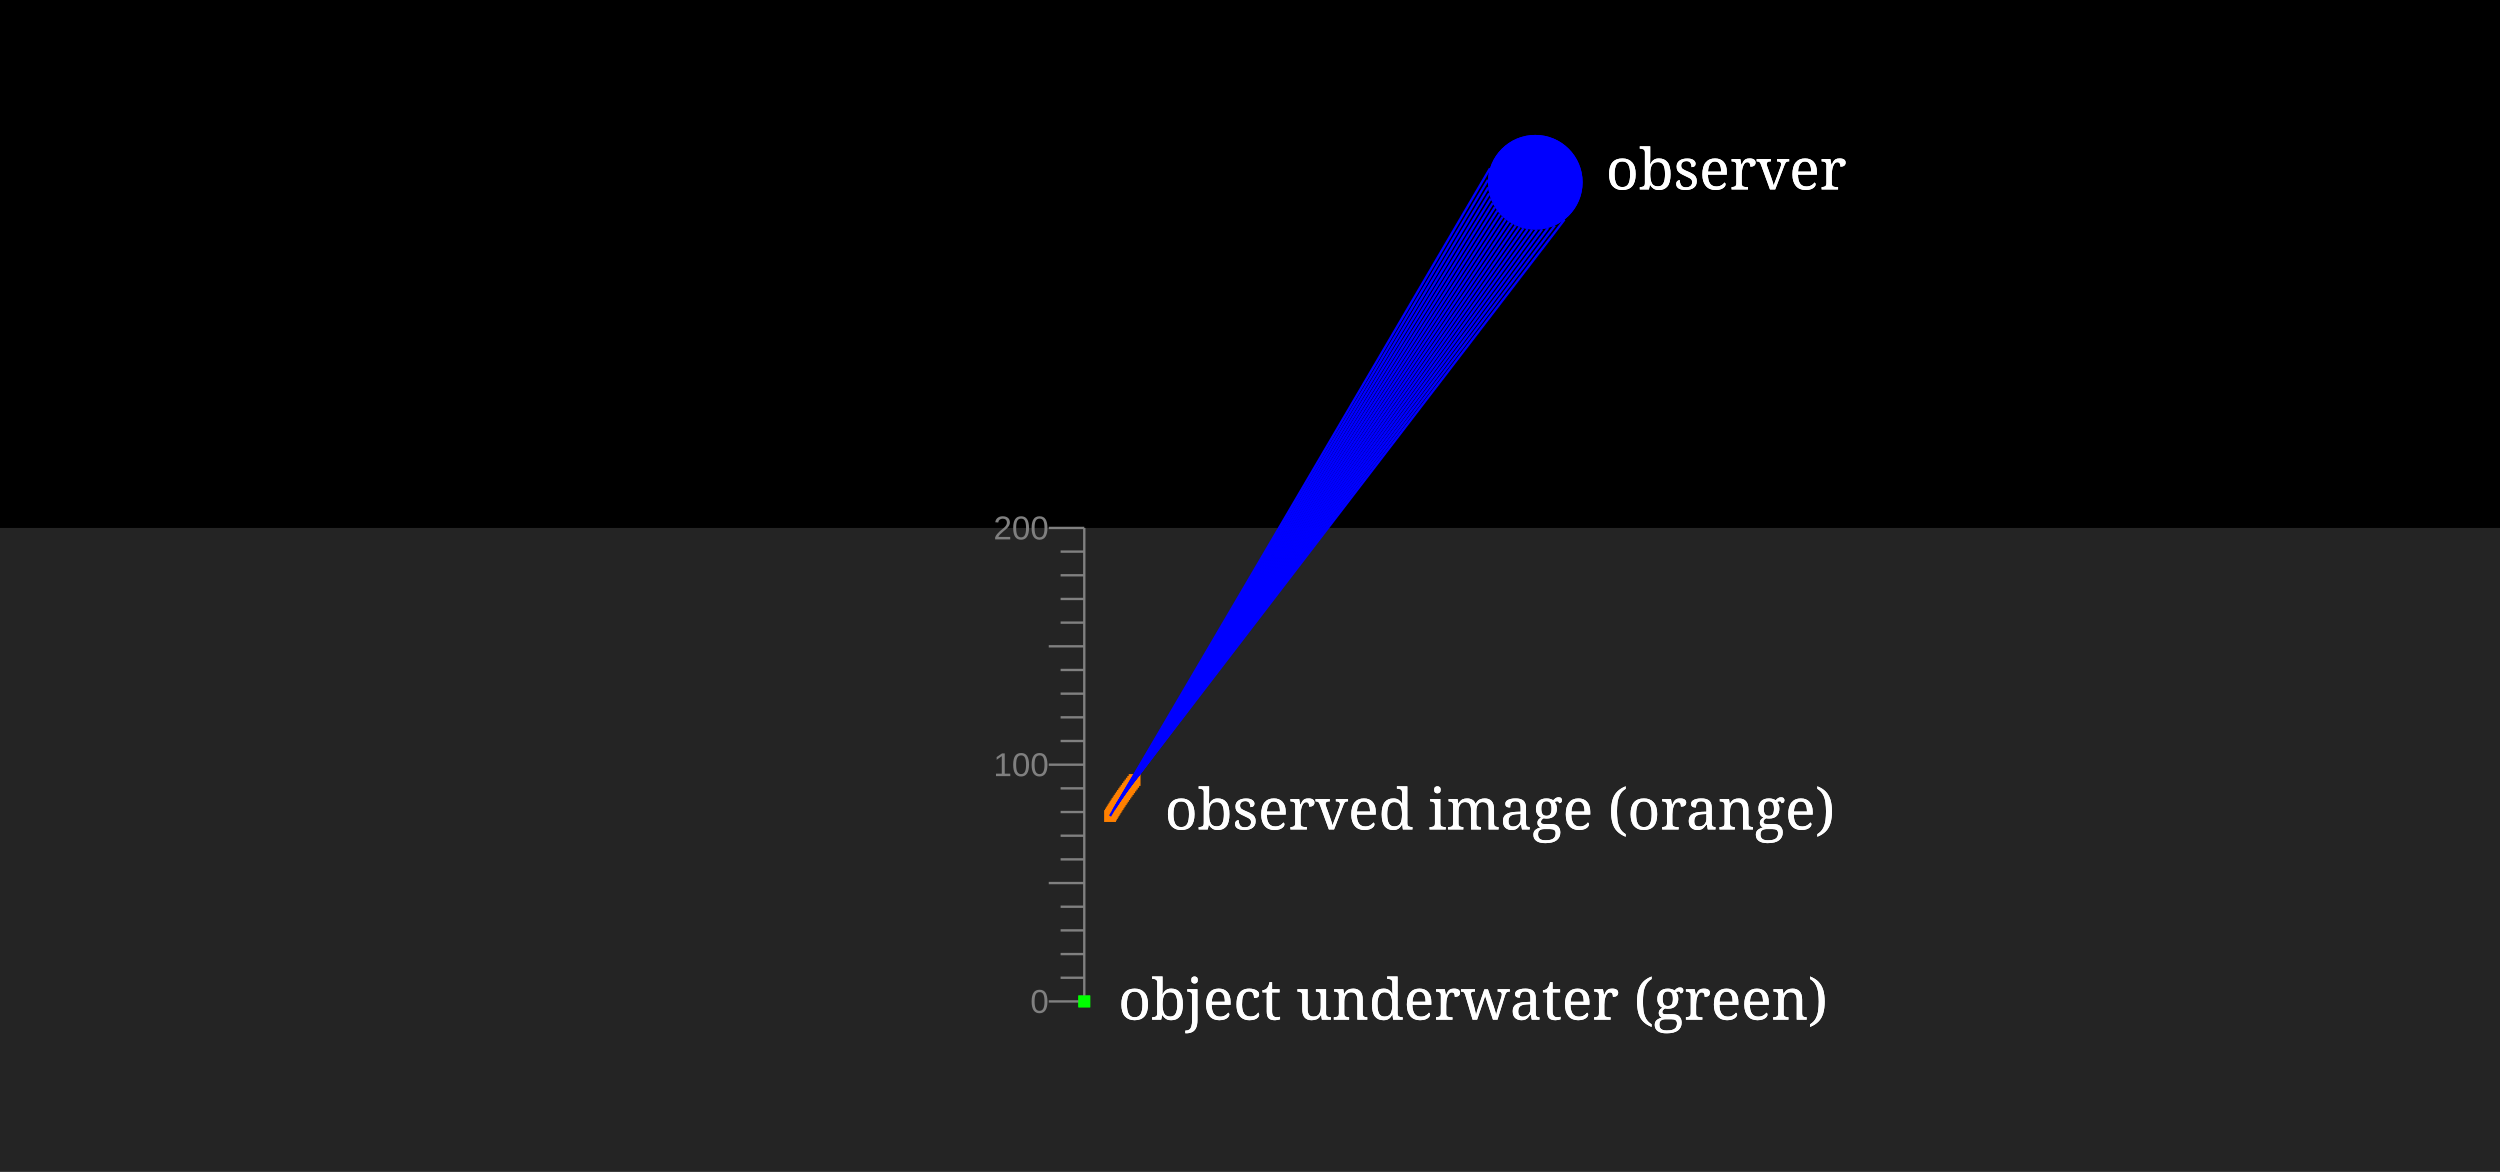
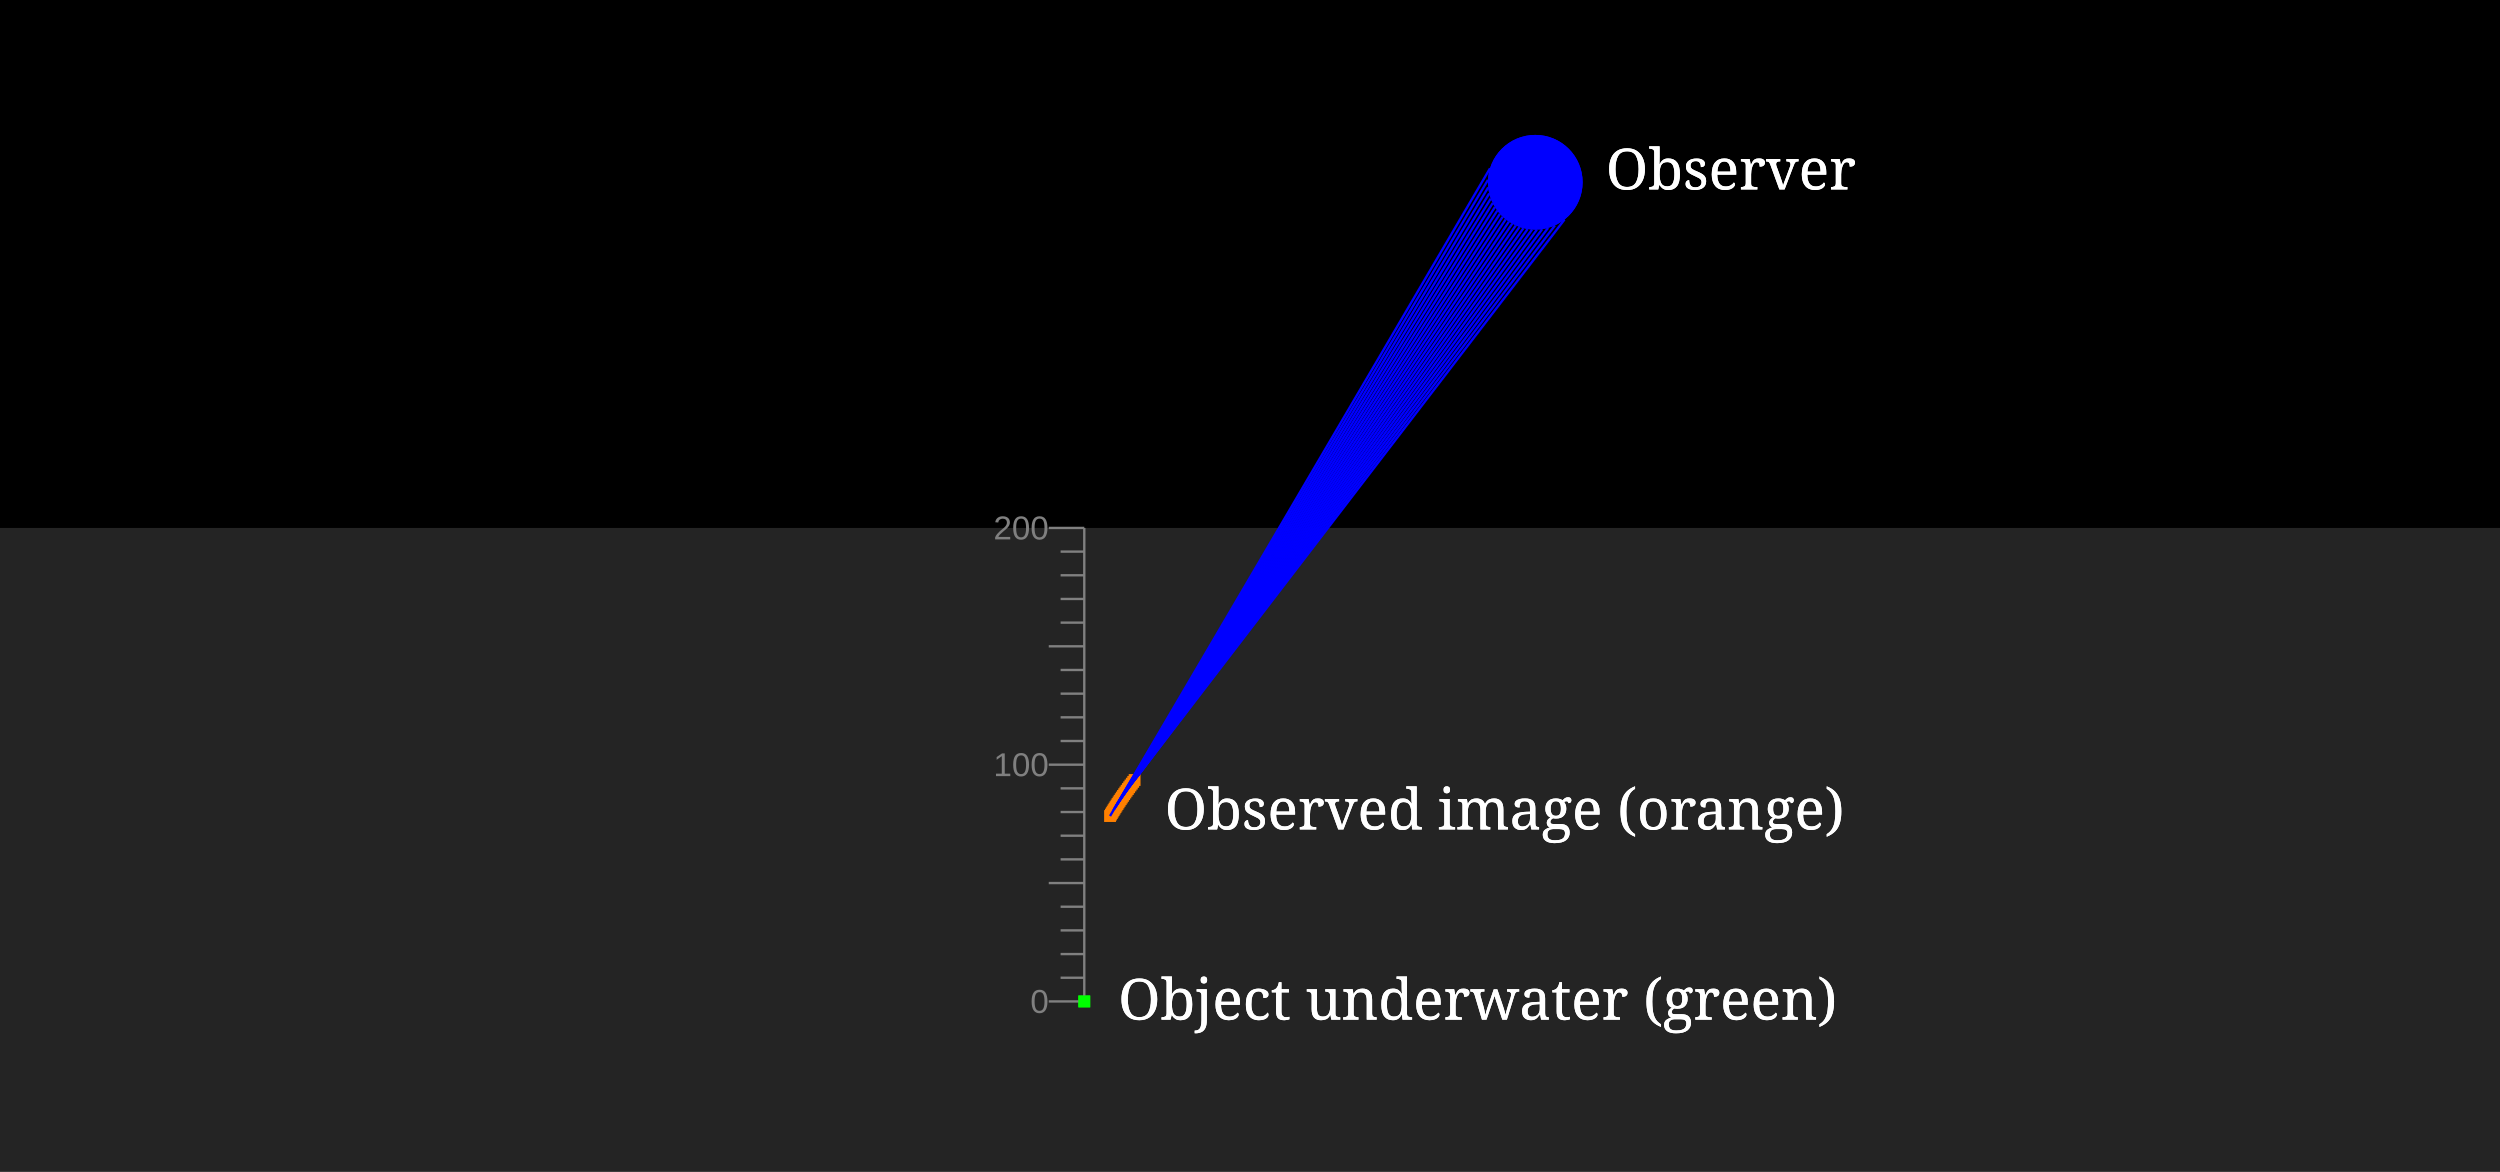
<svg xmlns="http://www.w3.org/2000/svg" version="1.1" width="1056" height="495">
  <defs />
  <g stroke="rgb(128,128,128)" stroke-miterlimit="10" stroke-dasharray="">
    <rect fill="black" stroke="none" x="0" y="0" width="1056" height="495" />
    <g />
    <path fill="white" stroke="none" paint-order="stroke fill markers" d=" M -3127.9 223 L 4203.9 223 L 4203.9 3888.9 L -3127.9 3888.9" fill-opacity="0.141" />
    <rect fill="rgb(0,255,0)" stroke="none" x="455.5" y="420.5" width="5" height="5" />
    <path fill="none" stroke="rgb(128,128,128)" paint-order="fill stroke markers" d=" M 458 423 L 458 223 M 458 423 L 443 423" stroke-miterlimit="10" stroke-dasharray="" />
    <g transform="translate(443,423) rotate(0,0,0)">
      <text fill="rgb(128,128,128)" stroke="none" font-family="Arial" font-size="14px" font-style="normal" font-weight="normal" text-decoration="normal" x="0" y="0" text-anchor="end" dominant-baseline="central">0</text>
    </g>
    <path fill="none" stroke="rgb(128,128,128)" paint-order="fill stroke markers" d=" M 458 413 L 448 413 M 458 403 L 448 403 M 458 393 L 448 393 M 458 383 L 448 383 M 458 373 L 443 373 M 458 363 L 448 363 M 458 353 L 448 353 M 458 343 L 448 343 M 458 333 L 448 333 M 458 323 L 443 323" stroke-miterlimit="10" stroke-dasharray="" />
    <g transform="translate(443,323) rotate(0,0,0)">
      <text fill="rgb(128,128,128)" stroke="none" font-family="Arial" font-size="14px" font-style="normal" font-weight="normal" text-decoration="normal" x="0" y="0" text-anchor="end" dominant-baseline="central">100</text>
    </g>
    <path fill="none" stroke="rgb(128,128,128)" paint-order="fill stroke markers" d=" M 458 313 L 448 313 M 458 303 L 448 303 M 458 293 L 448 293 M 458 283 L 448 283 M 458 273 L 443 273 M 458 263 L 448 263 M 458 253 L 448 253 M 458 243 L 448 243 M 458 233 L 448 233 M 458 223 L 443 223" stroke-miterlimit="10" stroke-dasharray="" />
    <g transform="translate(443,223) rotate(0,0,0)">
      <text fill="rgb(128,128,128)" stroke="none" font-family="Arial" font-size="14px" font-style="normal" font-weight="normal" text-decoration="normal" x="0" y="0" text-anchor="end" dominant-baseline="central">200</text>
    </g>
-     <text fill="white" stroke="none" font-family="serif" font-size="24px" font-style="normal" font-weight="normal" text-decoration="normal" x="492.033" y="357.4" text-anchor="start" dominant-baseline="text-after-edge">observed image (orange)</text>
-     <text fill="white" stroke="none" font-family="serif" font-size="24px" font-style="normal" font-weight="normal" text-decoration="normal" x="678.367" y="87.067" text-anchor="start" dominant-baseline="text-after-edge">observer</text>
-     <text fill="white" stroke="none" font-family="serif" font-size="24px" font-style="normal" font-weight="normal" text-decoration="normal" x="472.367" y="437.733" text-anchor="start" dominant-baseline="text-after-edge">object underwater (green)</text>
+     <text fill="white" stroke="none" font-family="serif" font-size="24px" font-style="normal" font-weight="normal" text-decoration="normal" x="492.033" y="357.4" text-anchor="start" dominant-baseline="text-after-edge">Observed image (orange)</text>
+     <text fill="white" stroke="none" font-family="serif" font-size="24px" font-style="normal" font-weight="normal" text-decoration="normal" x="678.367" y="87.067" text-anchor="start" dominant-baseline="text-after-edge">Observer</text>
+     <text fill="white" stroke="none" font-family="serif" font-size="24px" font-style="normal" font-weight="normal" text-decoration="normal" x="472.367" y="437.733" text-anchor="start" dominant-baseline="text-after-edge">Object underwater (green)</text>
    <rect fill="rgb(255,128,0)" stroke="none" x="476.762" y="326.973" width="5" height="5" fill-opacity="NaN" />
    <path fill="none" stroke="rgb(0,0,255)" paint-order="fill stroke markers" d=" M 660.845 92.735 L 479.262 329.473" stroke-miterlimit="10" stroke-opacity="NaN" stroke-dasharray="" />
    <rect fill="rgb(255,128,0)" stroke="none" x="476.165" y="327.752" width="5" height="5" fill-opacity="NaN" />
    <path fill="none" stroke="rgb(0,0,255)" paint-order="fill stroke markers" d=" M 656.829 95.183 L 478.665 330.252" stroke-miterlimit="10" stroke-opacity="NaN" stroke-dasharray="" />
    <rect fill="rgb(255,128,0)" stroke="none" x="475.581" y="328.522" width="5" height="5" fill-opacity="NaN" />
    <path fill="none" stroke="rgb(0,0,255)" paint-order="fill stroke markers" d=" M 653.904 96.256 L 478.081 331.022" stroke-miterlimit="10" stroke-opacity="NaN" stroke-dasharray="" />
    <rect fill="rgb(255,128,0)" stroke="none" x="475.011" y="329.283" width="5" height="5" fill-opacity="NaN" />
    <path fill="none" stroke="rgb(0,0,255)" paint-order="fill stroke markers" d=" M 651.416 96.786 L 477.511 331.783" stroke-miterlimit="10" stroke-opacity="NaN" stroke-dasharray="" />
    <rect fill="rgb(255,128,0)" stroke="none" x="474.453" y="330.036" width="5" height="5" fill-opacity="NaN" />
    <path fill="none" stroke="rgb(0,0,255)" paint-order="fill stroke markers" d=" M 649.193 96.988 L 476.953 332.536" stroke-miterlimit="10" stroke-opacity="NaN" stroke-dasharray="" />
    <rect fill="rgb(255,128,0)" stroke="none" x="473.909" y="330.781" width="5" height="5" fill-opacity="NaN" />
    <path fill="none" stroke="rgb(0,0,255)" paint-order="fill stroke markers" d=" M 647.159 96.955 L 476.409 333.281" stroke-miterlimit="10" stroke-opacity="NaN" stroke-dasharray="" />
    <rect fill="rgb(255,128,0)" stroke="none" x="473.377" y="331.517" width="5" height="5" fill-opacity="NaN" />
    <path fill="none" stroke="rgb(0,0,255)" paint-order="fill stroke markers" d=" M 645.271 96.738 L 475.877 334.017" stroke-miterlimit="10" stroke-opacity="NaN" stroke-dasharray="" />
    <rect fill="rgb(255,128,0)" stroke="none" x="472.857" y="332.245" width="5" height="5" fill-opacity="NaN" />
    <path fill="none" stroke="rgb(0,0,255)" paint-order="fill stroke markers" d=" M 643.503 96.366 L 475.357 334.745" stroke-miterlimit="10" stroke-opacity="NaN" stroke-dasharray="" />
    <rect fill="rgb(255,128,0)" stroke="none" x="472.35" y="332.965" width="5" height="5" fill-opacity="NaN" />
    <path fill="none" stroke="rgb(0,0,255)" paint-order="fill stroke markers" d=" M 641.837 95.858 L 474.85 335.465" stroke-miterlimit="10" stroke-opacity="NaN" stroke-dasharray="" />
    <rect fill="rgb(255,128,0)" stroke="none" x="471.854" y="333.676" width="5" height="5" fill-opacity="NaN" />
    <path fill="none" stroke="rgb(0,0,255)" paint-order="fill stroke markers" d=" M 640.263 95.225 L 474.354 336.176" stroke-miterlimit="10" stroke-opacity="NaN" stroke-dasharray="" />
    <rect fill="rgb(255,128,0)" stroke="none" x="471.37" y="334.38" width="5" height="5" fill-opacity="NaN" />
    <path fill="none" stroke="rgb(0,0,255)" paint-order="fill stroke markers" d=" M 638.773 94.475 L 473.87 336.88" stroke-miterlimit="10" stroke-opacity="NaN" stroke-dasharray="" />
    <rect fill="rgb(255,128,0)" stroke="none" x="470.897" y="335.075" width="5" height="5" fill-opacity="NaN" />
    <path fill="none" stroke="rgb(0,0,255)" paint-order="fill stroke markers" d=" M 637.361 93.611 L 473.397 337.575" stroke-miterlimit="10" stroke-opacity="NaN" stroke-dasharray="" />
    <rect fill="rgb(255,128,0)" stroke="none" x="470.435" y="335.762" width="5" height="5" fill-opacity="NaN" />
    <path fill="none" stroke="rgb(0,0,255)" paint-order="fill stroke markers" d=" M 636.024 92.631 L 472.935 338.262" stroke-miterlimit="10" stroke-opacity="NaN" stroke-dasharray="" />
    <rect fill="rgb(255,128,0)" stroke="none" x="469.984" y="336.441" width="5" height="5" fill-opacity="NaN" />
    <path fill="none" stroke="rgb(0,0,255)" paint-order="fill stroke markers" d=" M 634.761 91.534 L 472.484 338.941" stroke-miterlimit="10" stroke-opacity="NaN" stroke-dasharray="" />
    <rect fill="rgb(255,128,0)" stroke="none" x="469.544" y="337.112" width="5" height="5" fill-opacity="NaN" />
    <path fill="none" stroke="rgb(0,0,255)" paint-order="fill stroke markers" d=" M 633.575 90.313 L 472.044 339.612" stroke-miterlimit="10" stroke-opacity="NaN" stroke-dasharray="" />
    <rect fill="rgb(255,128,0)" stroke="none" x="469.114" y="337.775" width="5" height="5" fill-opacity="NaN" />
    <path fill="none" stroke="rgb(0,0,255)" paint-order="fill stroke markers" d=" M 632.468 88.958 L 471.614 340.275" stroke-miterlimit="10" stroke-opacity="NaN" stroke-dasharray="" />
    <rect fill="rgb(255,128,0)" stroke="none" x="468.695" y="338.43" width="5" height="5" fill-opacity="NaN" />
    <path fill="none" stroke="rgb(0,0,255)" paint-order="fill stroke markers" d=" M 631.448 87.451 L 471.195 340.93" stroke-miterlimit="10" stroke-opacity="NaN" stroke-dasharray="" />
    <rect fill="rgb(255,128,0)" stroke="none" x="468.286" y="339.077" width="5" height="5" fill-opacity="NaN" />
    <path fill="none" stroke="rgb(0,0,255)" paint-order="fill stroke markers" d=" M 630.526 85.771 L 470.786 341.577" stroke-miterlimit="10" stroke-opacity="NaN" stroke-dasharray="" />
    <rect fill="rgb(255,128,0)" stroke="none" x="467.886" y="339.717" width="5" height="5" fill-opacity="NaN" />
    <path fill="none" stroke="rgb(0,0,255)" paint-order="fill stroke markers" d=" M 629.72 83.879 L 470.386 342.217" stroke-miterlimit="10" stroke-opacity="NaN" stroke-dasharray="" />
    <rect fill="rgb(255,128,0)" stroke="none" x="467.497" y="340.349" width="5" height="5" fill-opacity="NaN" />
    <path fill="none" stroke="rgb(0,0,255)" paint-order="fill stroke markers" d=" M 629.064 81.715 L 469.997 342.849" stroke-miterlimit="10" stroke-opacity="NaN" stroke-dasharray="" />
    <rect fill="rgb(255,128,0)" stroke="none" x="467.116" y="340.973" width="5" height="5" fill-opacity="NaN" />
    <path fill="none" stroke="rgb(0,0,255)" paint-order="fill stroke markers" d=" M 628.618 79.166 L 469.616 343.473" stroke-miterlimit="10" stroke-opacity="NaN" stroke-dasharray="" />
    <rect fill="rgb(255,128,0)" stroke="none" x="466.746" y="341.589" width="5" height="5" fill-opacity="NaN" />
    <path fill="none" stroke="rgb(0,0,255)" paint-order="fill stroke markers" d=" M 628.526 75.976 L 469.246 344.089" stroke-miterlimit="10" stroke-opacity="NaN" stroke-dasharray="" />
    <rect fill="rgb(255,128,0)" stroke="none" x="466.384" y="342.198" width="5" height="5" fill-opacity="NaN" />
    <path fill="none" stroke="rgb(0,0,255)" paint-order="fill stroke markers" d=" M 629.392 71.093 L 468.884 344.698" stroke-miterlimit="10" stroke-opacity="NaN" stroke-dasharray="" />
    <path fill="transparent" stroke="none" paint-order="stroke fill markers" d=" M -3127.9 223 L 4203.9 223 L 4203.9 3888.9 L -3127.9 3888.9" fill-opacity="0.1" />
    <rect fill="rgb(0,255,0)" stroke="none" x="455.5" y="420.5" width="5" height="5" />
-     <text fill="white" stroke="none" font-family="serif" font-size="24px" font-style="normal" font-weight="normal" text-decoration="normal" x="492.033" y="357.4" text-anchor="start" dominant-baseline="text-after-edge">observed image (orange)</text>
-     <text fill="white" stroke="none" font-family="serif" font-size="24px" font-style="normal" font-weight="normal" text-decoration="normal" x="678.367" y="87.067" text-anchor="start" dominant-baseline="text-after-edge">observer</text>
-     <text fill="white" stroke="none" font-family="serif" font-size="24px" font-style="normal" font-weight="normal" text-decoration="normal" x="472.367" y="437.733" text-anchor="start" dominant-baseline="text-after-edge">object underwater (green)</text>
+     <text fill="white" stroke="none" font-family="serif" font-size="24px" font-style="normal" font-weight="normal" text-decoration="normal" x="492.033" y="357.4" text-anchor="start" dominant-baseline="text-after-edge">Observed image (orange)</text>
+     <text fill="white" stroke="none" font-family="serif" font-size="24px" font-style="normal" font-weight="normal" text-decoration="normal" x="678.367" y="87.067" text-anchor="start" dominant-baseline="text-after-edge">Observer</text>
+     <text fill="white" stroke="none" font-family="serif" font-size="24px" font-style="normal" font-weight="normal" text-decoration="normal" x="472.367" y="437.733" text-anchor="start" dominant-baseline="text-after-edge">Object underwater (green)</text>
    <path fill="blue" stroke="none" paint-order="stroke fill markers" d=" M 668.5 77 A 20 20 0 1 1 668.5 76.98" />
    <path fill="blue" stroke="none" paint-order="stroke fill markers" d=" M 668.5 77 A 20 20 0 1 1 668.5 76.98" />
  </g>
</svg>
